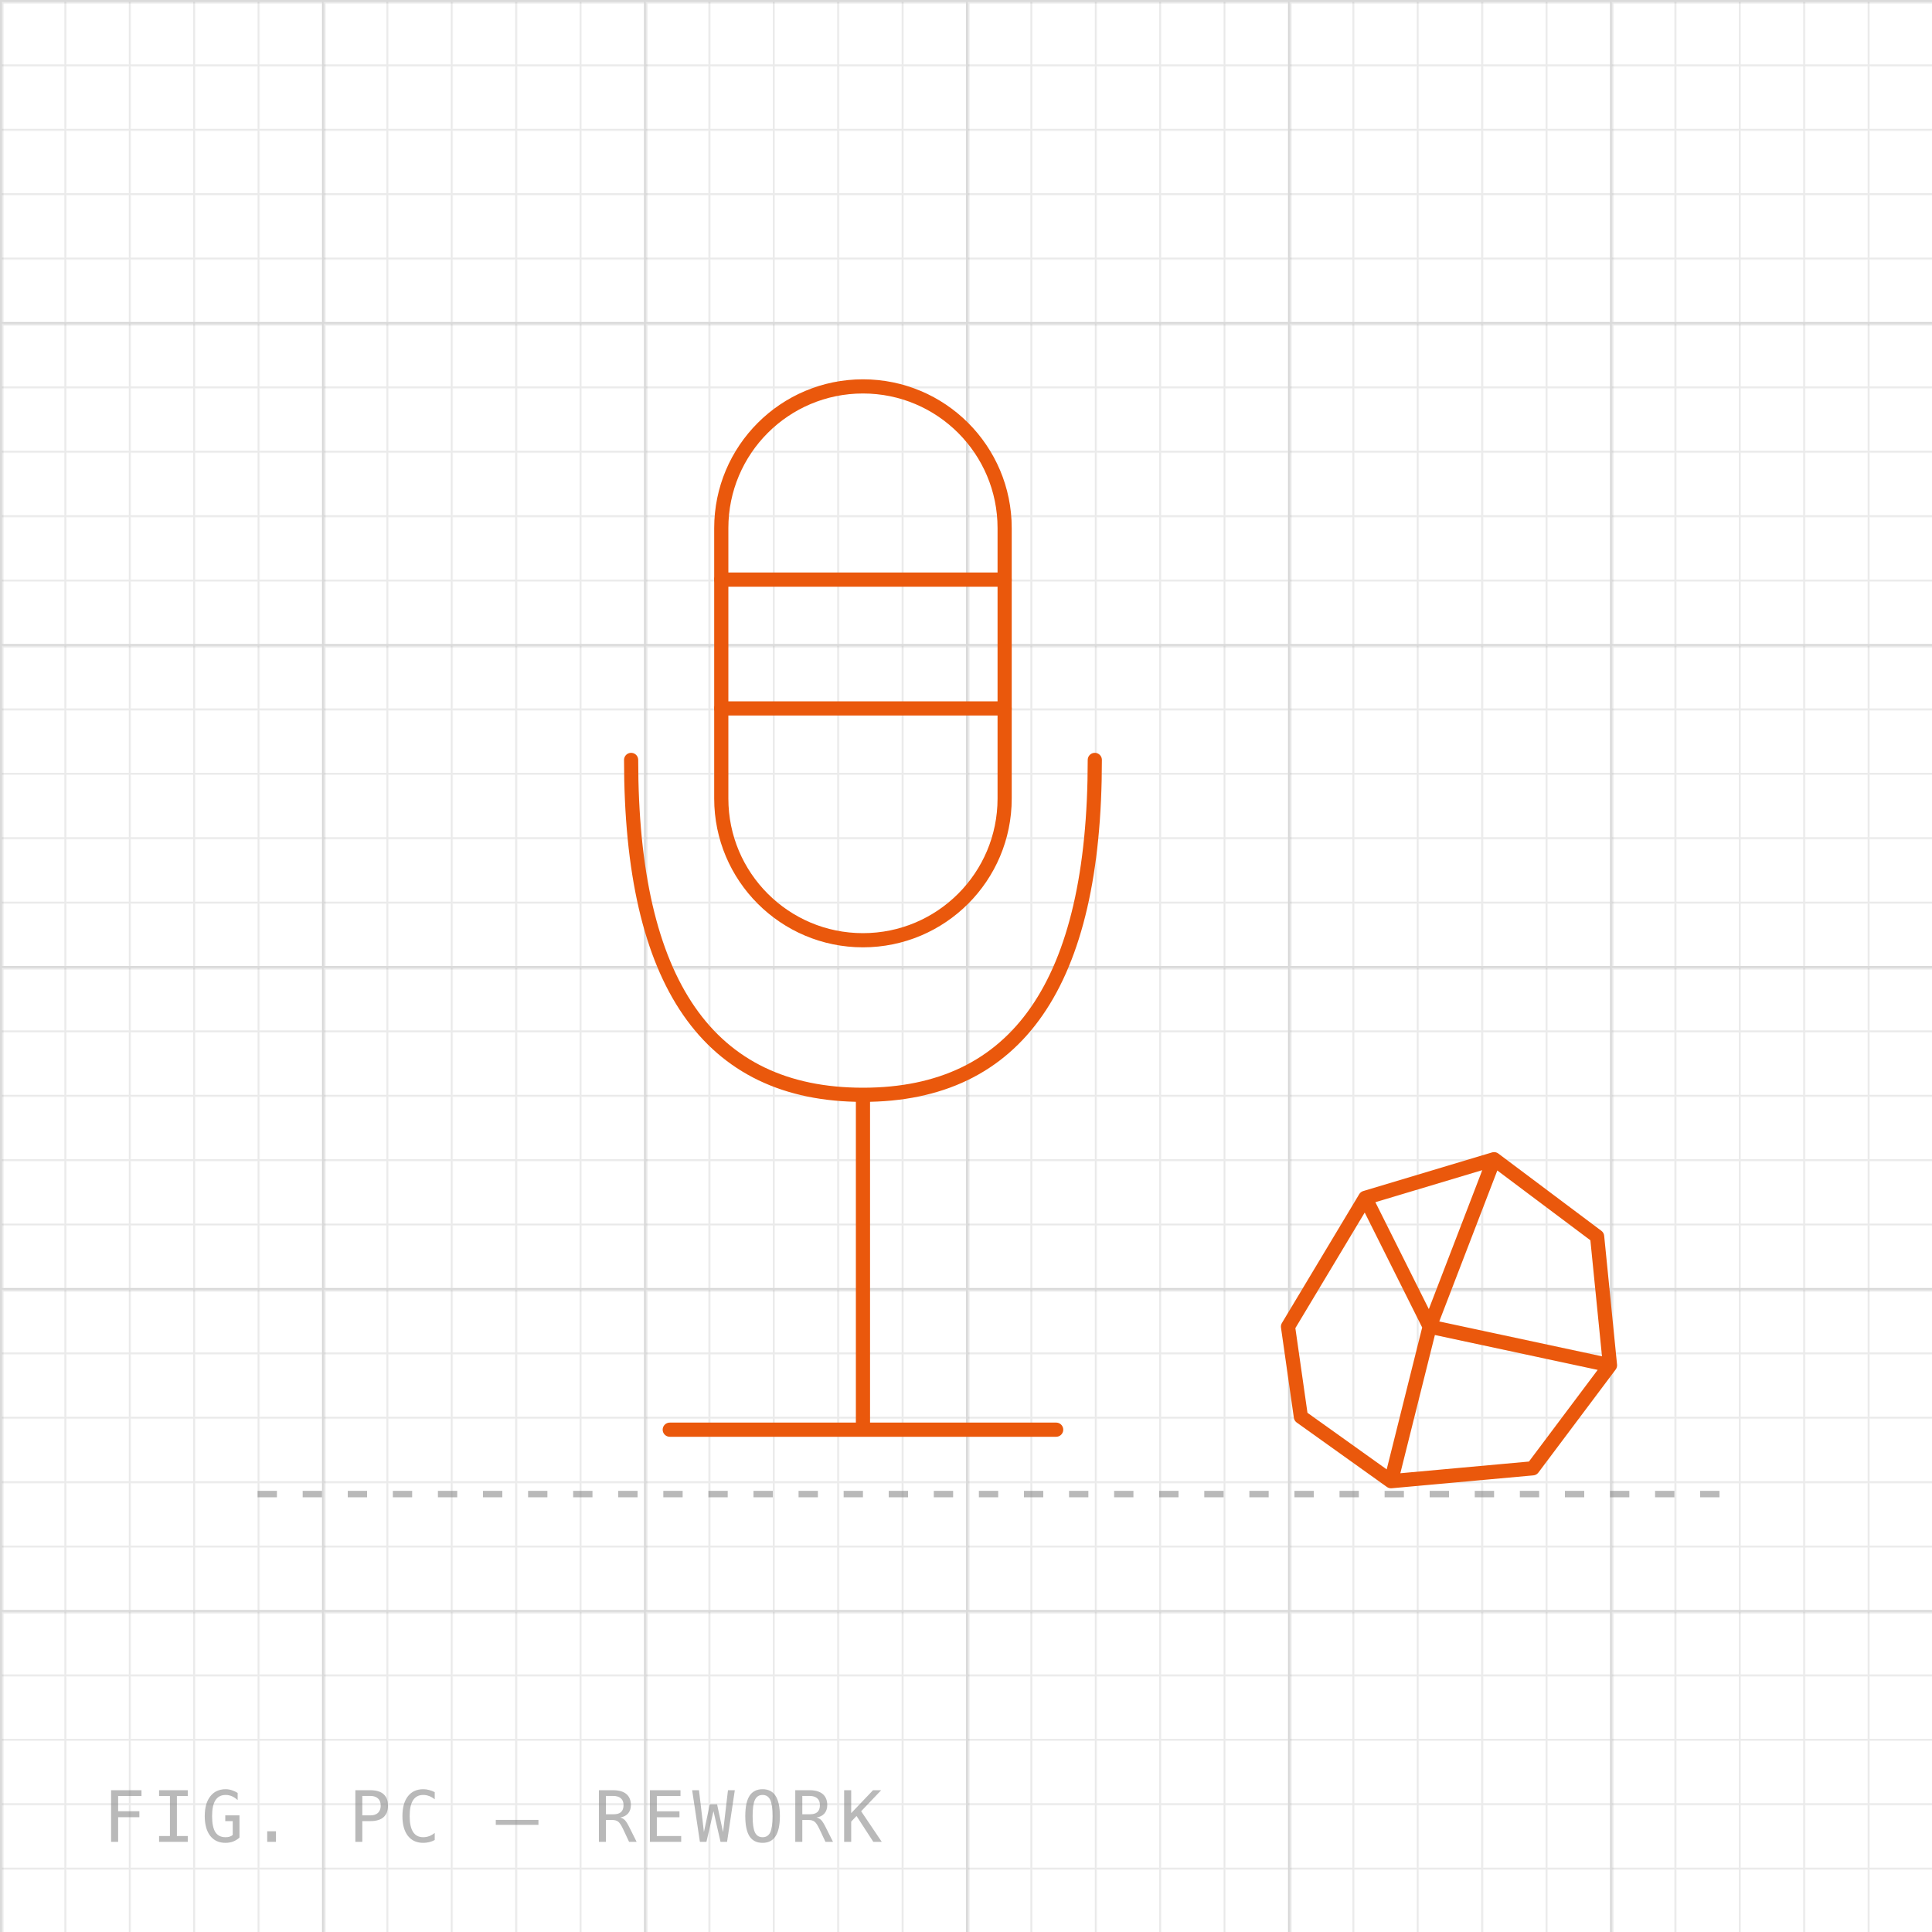
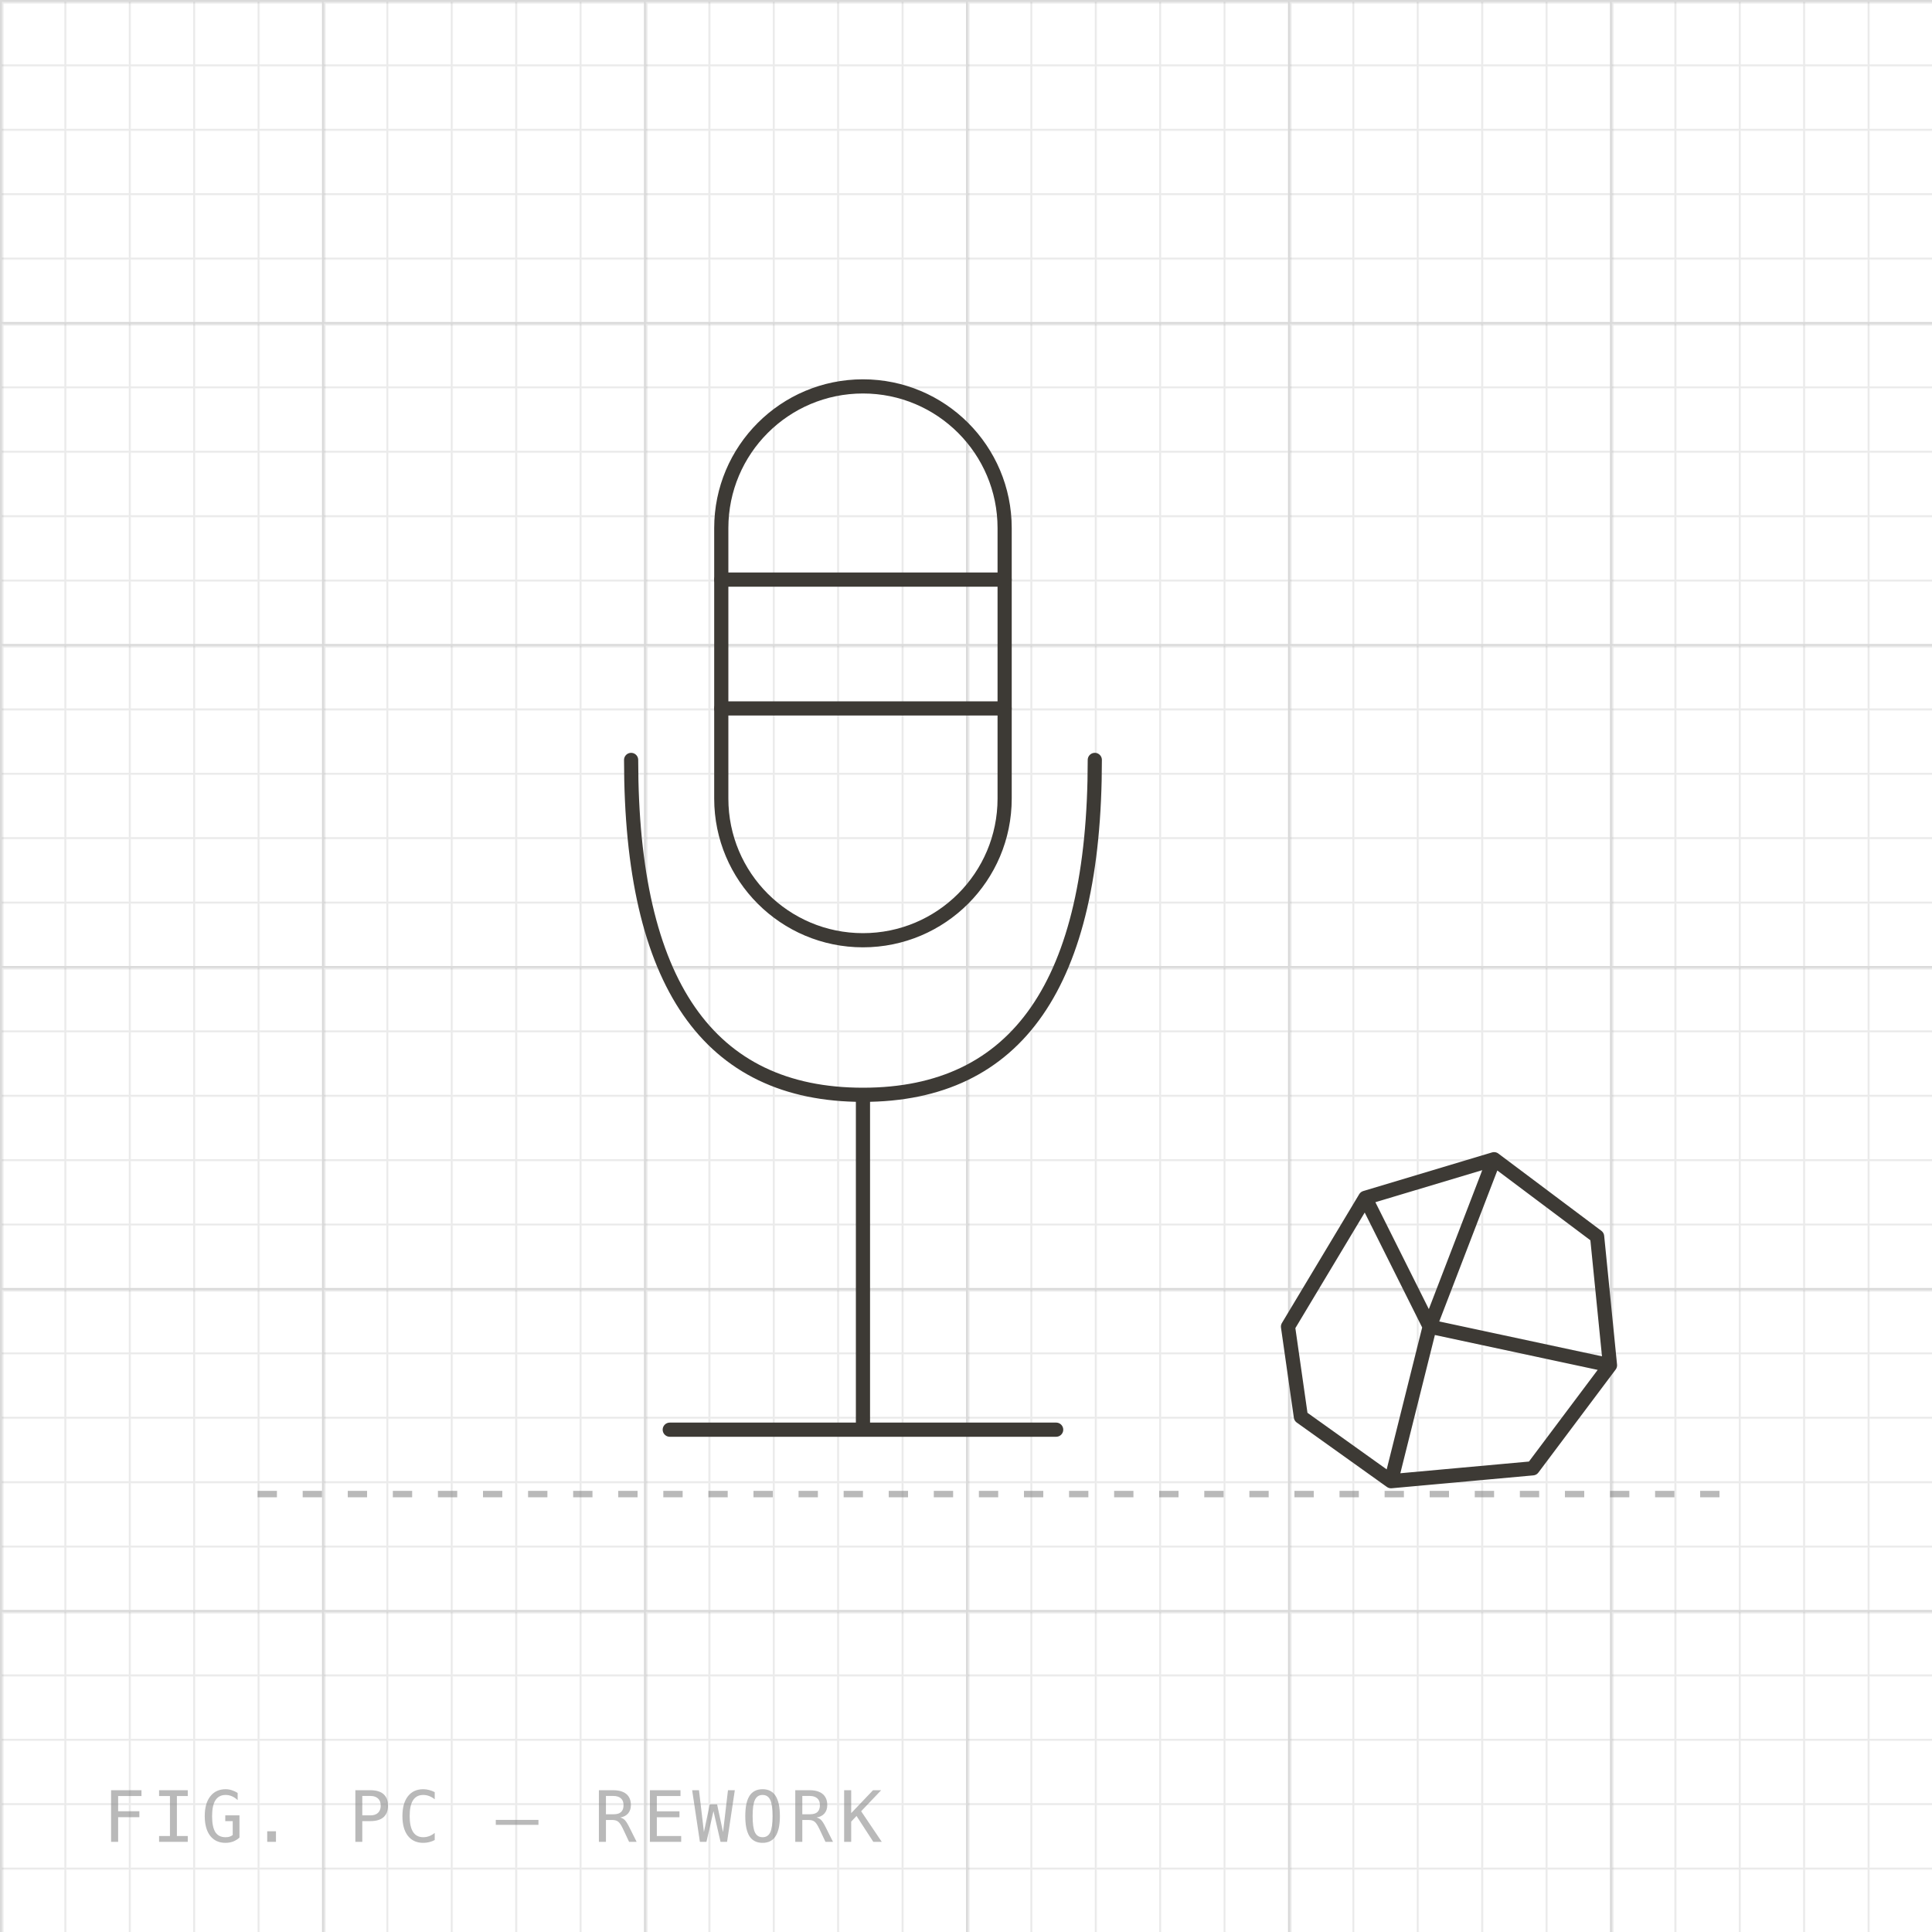
<svg xmlns="http://www.w3.org/2000/svg" viewBox="0 0 300 300" width="600" height="600">
  <defs>
    <pattern id="g" width="10" height="10" patternUnits="userSpaceOnUse">
      <path d="M10 0H0V10" fill="none" stroke="rgba(128,128,128,0.16)" stroke-width="0.6" />
    </pattern>
    <pattern id="G" width="50" height="50" patternUnits="userSpaceOnUse">
      <path d="M50 0H0V50" fill="none" stroke="rgba(128,128,128,0.16)" stroke-width="1.1" />
    </pattern>
  </defs>
  <rect width="300" height="300" fill="url(#g)" />
  <rect width="300" height="300" fill="url(#G)" />
-   <g fill="none" stroke="#ea580c" stroke-width="2.2" stroke-linecap="round" stroke-linejoin="round">
+   <g fill="none" stroke="#3d3a35" stroke-width="2.2" stroke-linecap="round" stroke-linejoin="round">
    <rect x="112" y="60" width="44" height="86" rx="22" />
    <path d="M112 90 H156 M112 110 H156" />
    <path d="M98 118 Q98 170 134 170 Q170 170 170 118 M134 170 V222 M104 222 H164" />
    <path d="M200 206 L212 186 L232 180 L248 192 L250 212 L238 228 L216 230 L202 220 Z M212 186 L222 206 L232 180 M222 206 L250 212 M222 206 L216 230" />
  </g>
  <g fill="none" stroke="rgba(128,128,128,0.55)" stroke-width="1" stroke-dasharray="3 4">
    <path d="M40 232 H270" />
  </g>
  <text x="16" y="286" font-family="ui-monospace, SFMono-Regular, Menlo, monospace" font-size="11" letter-spacing="1" fill="rgba(128,128,128,0.55)">FIG. PC — REWORK</text>
</svg>
